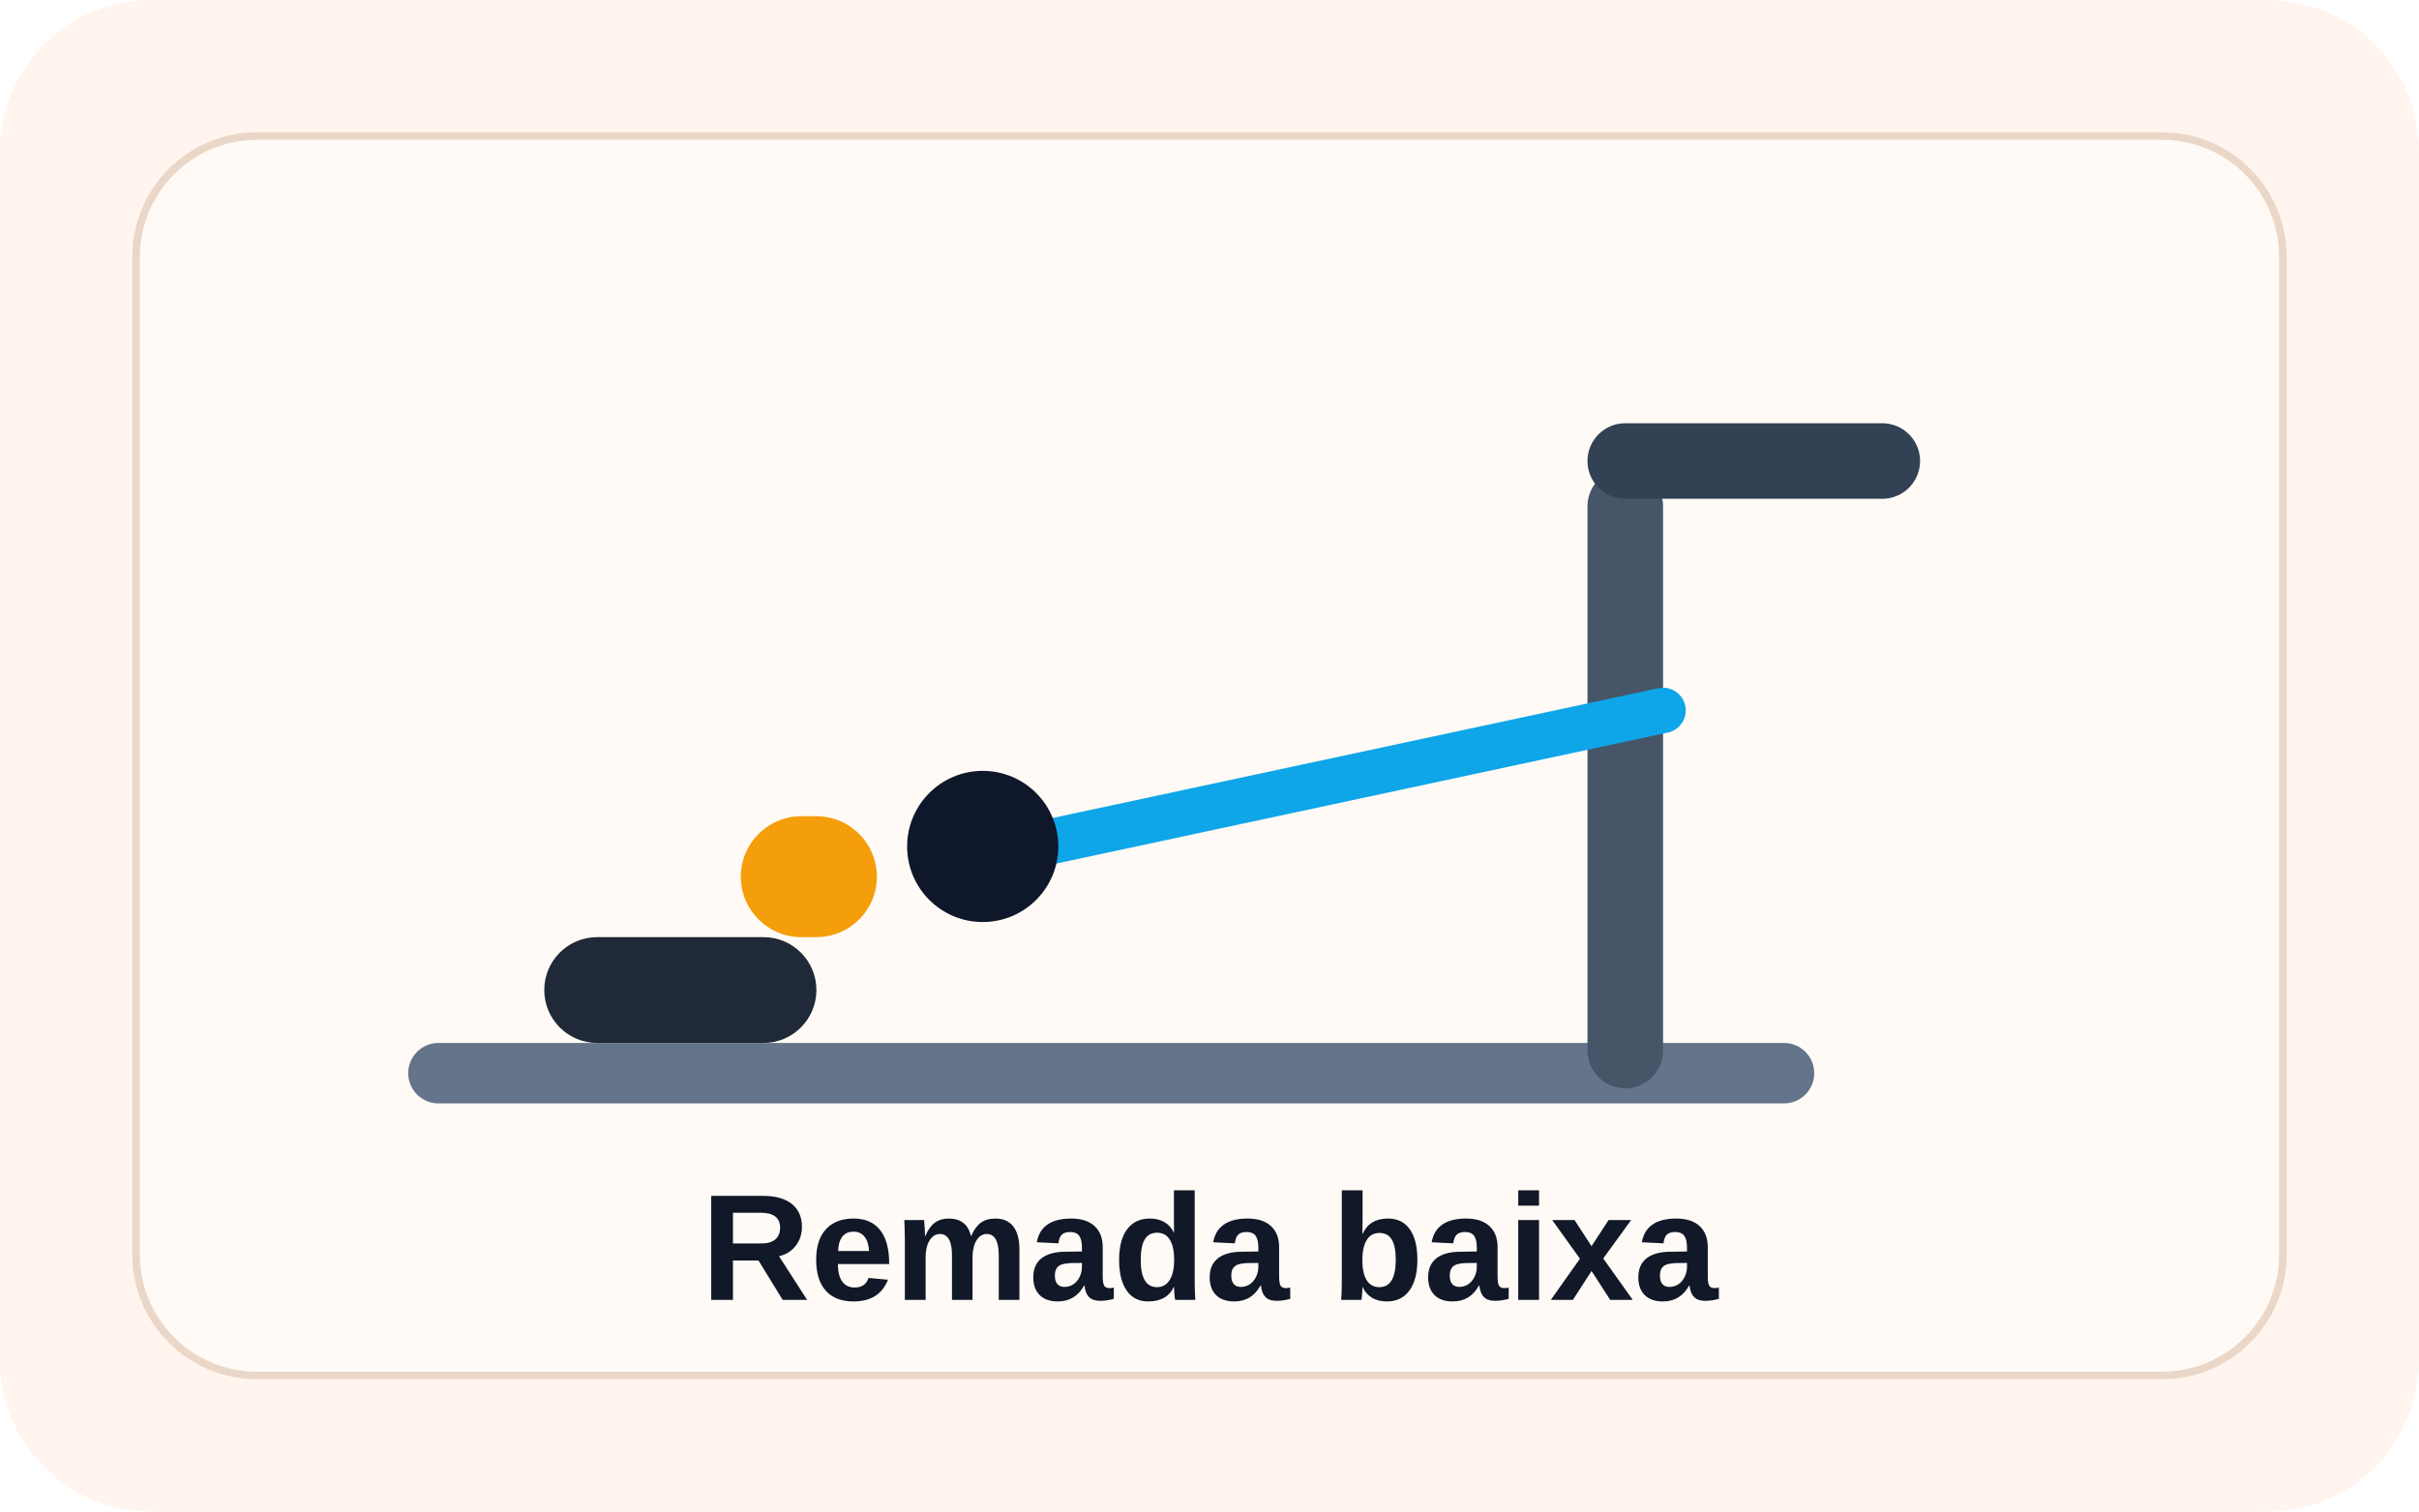
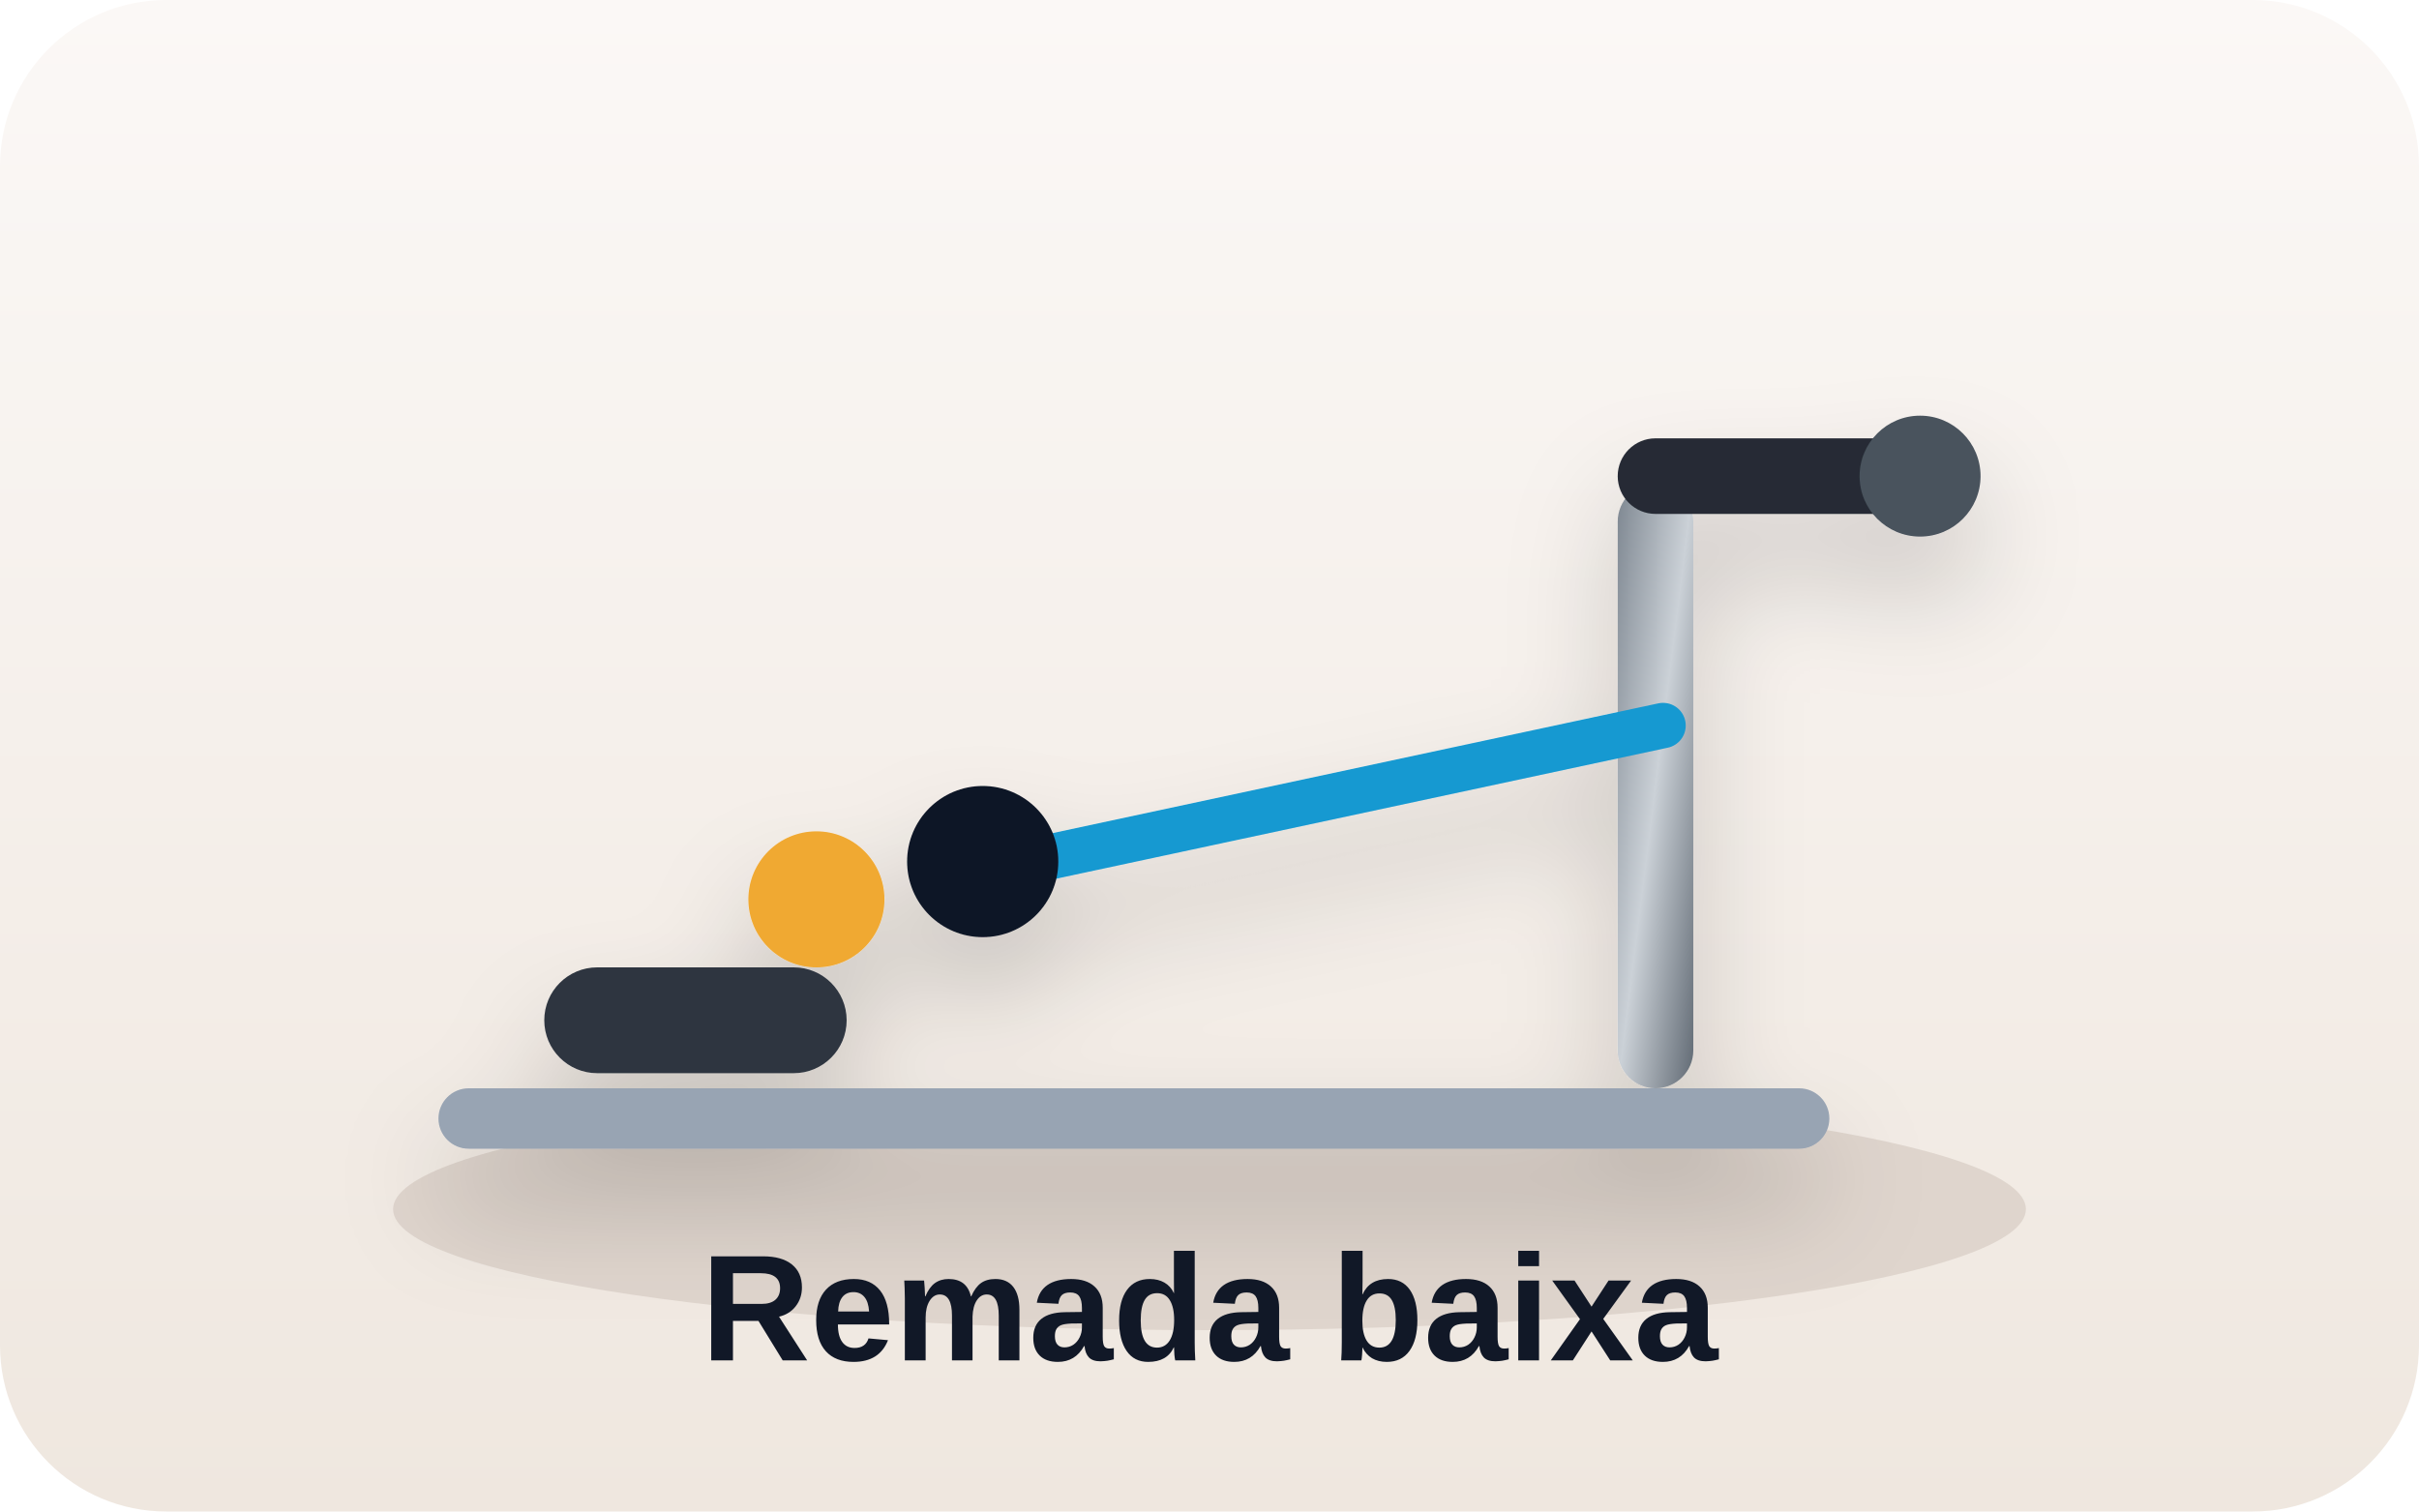
<svg xmlns="http://www.w3.org/2000/svg" viewBox="0 0 320 200" role="img" aria-label="Remada baixa">
-   <rect width="320" height="200" rx="20" fill="#fff5ee" />
-   <rect x="18" y="18" width="284" height="164" rx="16" fill="#fffaf6" stroke="#ead7c7" />
-   <rect x="54" y="138" width="186" height="8" rx="4" fill="#64748b" />
-   <rect x="72" y="124" width="36" height="14" rx="7" fill="#1f2937" />
-   <rect x="98" y="108" width="18" height="16" rx="8" fill="#f59e0b" />
-   <rect x="210" y="62" width="10" height="82" rx="5" fill="#475569" />
-   <rect x="210" y="56" width="44" height="10" rx="5" fill="#334155" />
-   <line x1="220" y1="94" x2="136" y2="112" stroke="#0ea5e9" stroke-width="6" stroke-linecap="round" />
-   <circle cx="130" cy="112" r="10" fill="#0f172a" />
-   <text x="160" y="172" text-anchor="middle" font-family="Arial, sans-serif" font-size="20" font-weight="700" fill="#111827">Remada baixa</text>
+   <defs>
+     <linearGradient id="bg4" x1="0" y1="0" x2="0" y2="1">
+       <stop offset="0" stop-color="#fbf8f6" />
+       <stop offset="1" stop-color="#efe7df" />
+     </linearGradient>
+     <linearGradient id="metal4" x1="0" y1="0" x2="1" y2="1">
+       <stop offset="0" stop-color="#7e8791" />
+       <stop offset=".5" stop-color="#cbd1d7" />
+       <stop offset="1" stop-color="#616a74" />
+     </linearGradient>
+     <filter id="shadow4" x="-20%" y="-20%" width="150%" height="160%">
+       <feDropShadow dx="0" dy="8" stdDeviation="7" flood-color="#000" flood-opacity=".18" />
+     </filter>
+   </defs>
+   <rect width="320" height="200" rx="22" fill="url(#bg4)" />
+   <ellipse cx="160" cy="160" rx="108" ry="16" fill="#dfd5cd" />
+   <g filter="url(#shadow4)">
+     <rect x="58" y="144" width="184" height="8" rx="4" fill="#98a4b3" />
+     <rect x="72" y="128" width="40" height="14" rx="7" fill="#2d3440" />
+     <rect x="99" y="110" width="18" height="18" rx="9" fill="#f0a933" />
+     <rect x="214" y="64" width="10" height="80" rx="5" fill="url(#metal4)" />
+     <rect x="214" y="58" width="42" height="10" rx="5" fill="#262c35" />
+     <line x1="220" y1="96" x2="136" y2="114" stroke="#1699d1" stroke-width="6" stroke-linecap="round" />
+     <circle cx="130" cy="114" r="10" fill="#111827" />
+     <circle cx="254" cy="63" r="8" fill="#48525d" />
+   </g>
+   <text x="160" y="180" text-anchor="middle" font-family="Arial, sans-serif" font-size="20" font-weight="700" fill="#111827">Remada baixa</text>
</svg>
